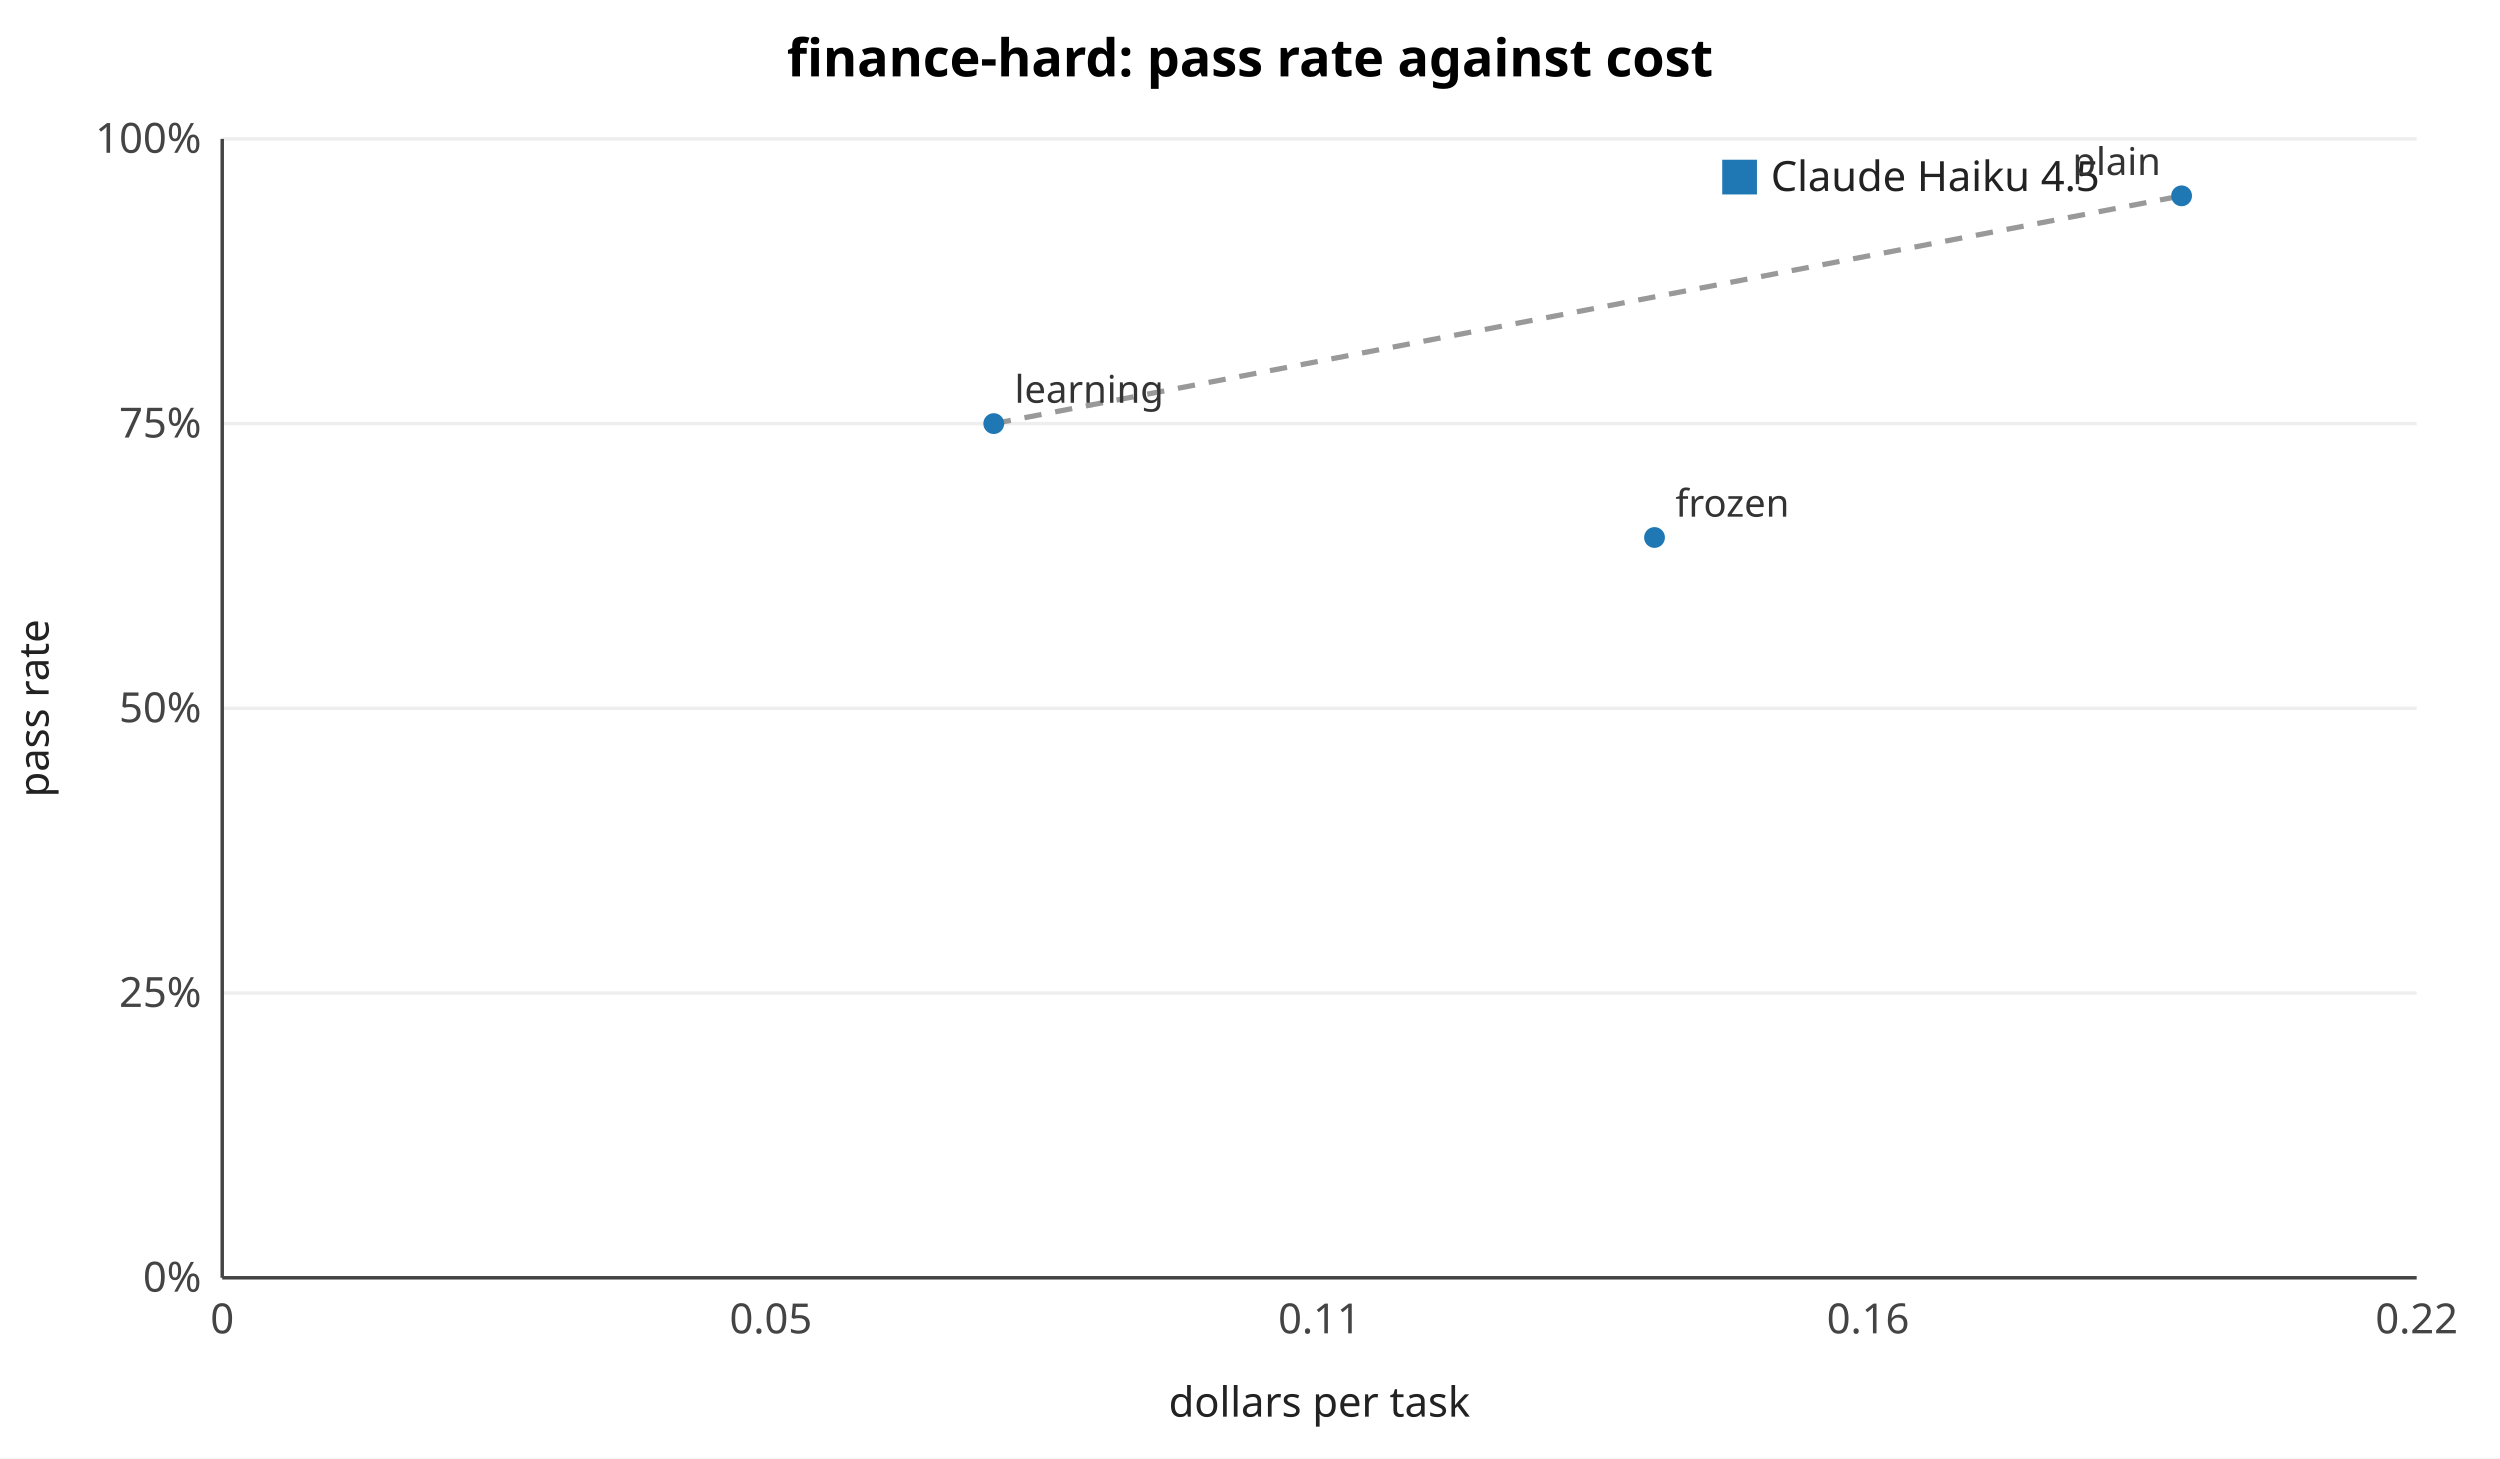
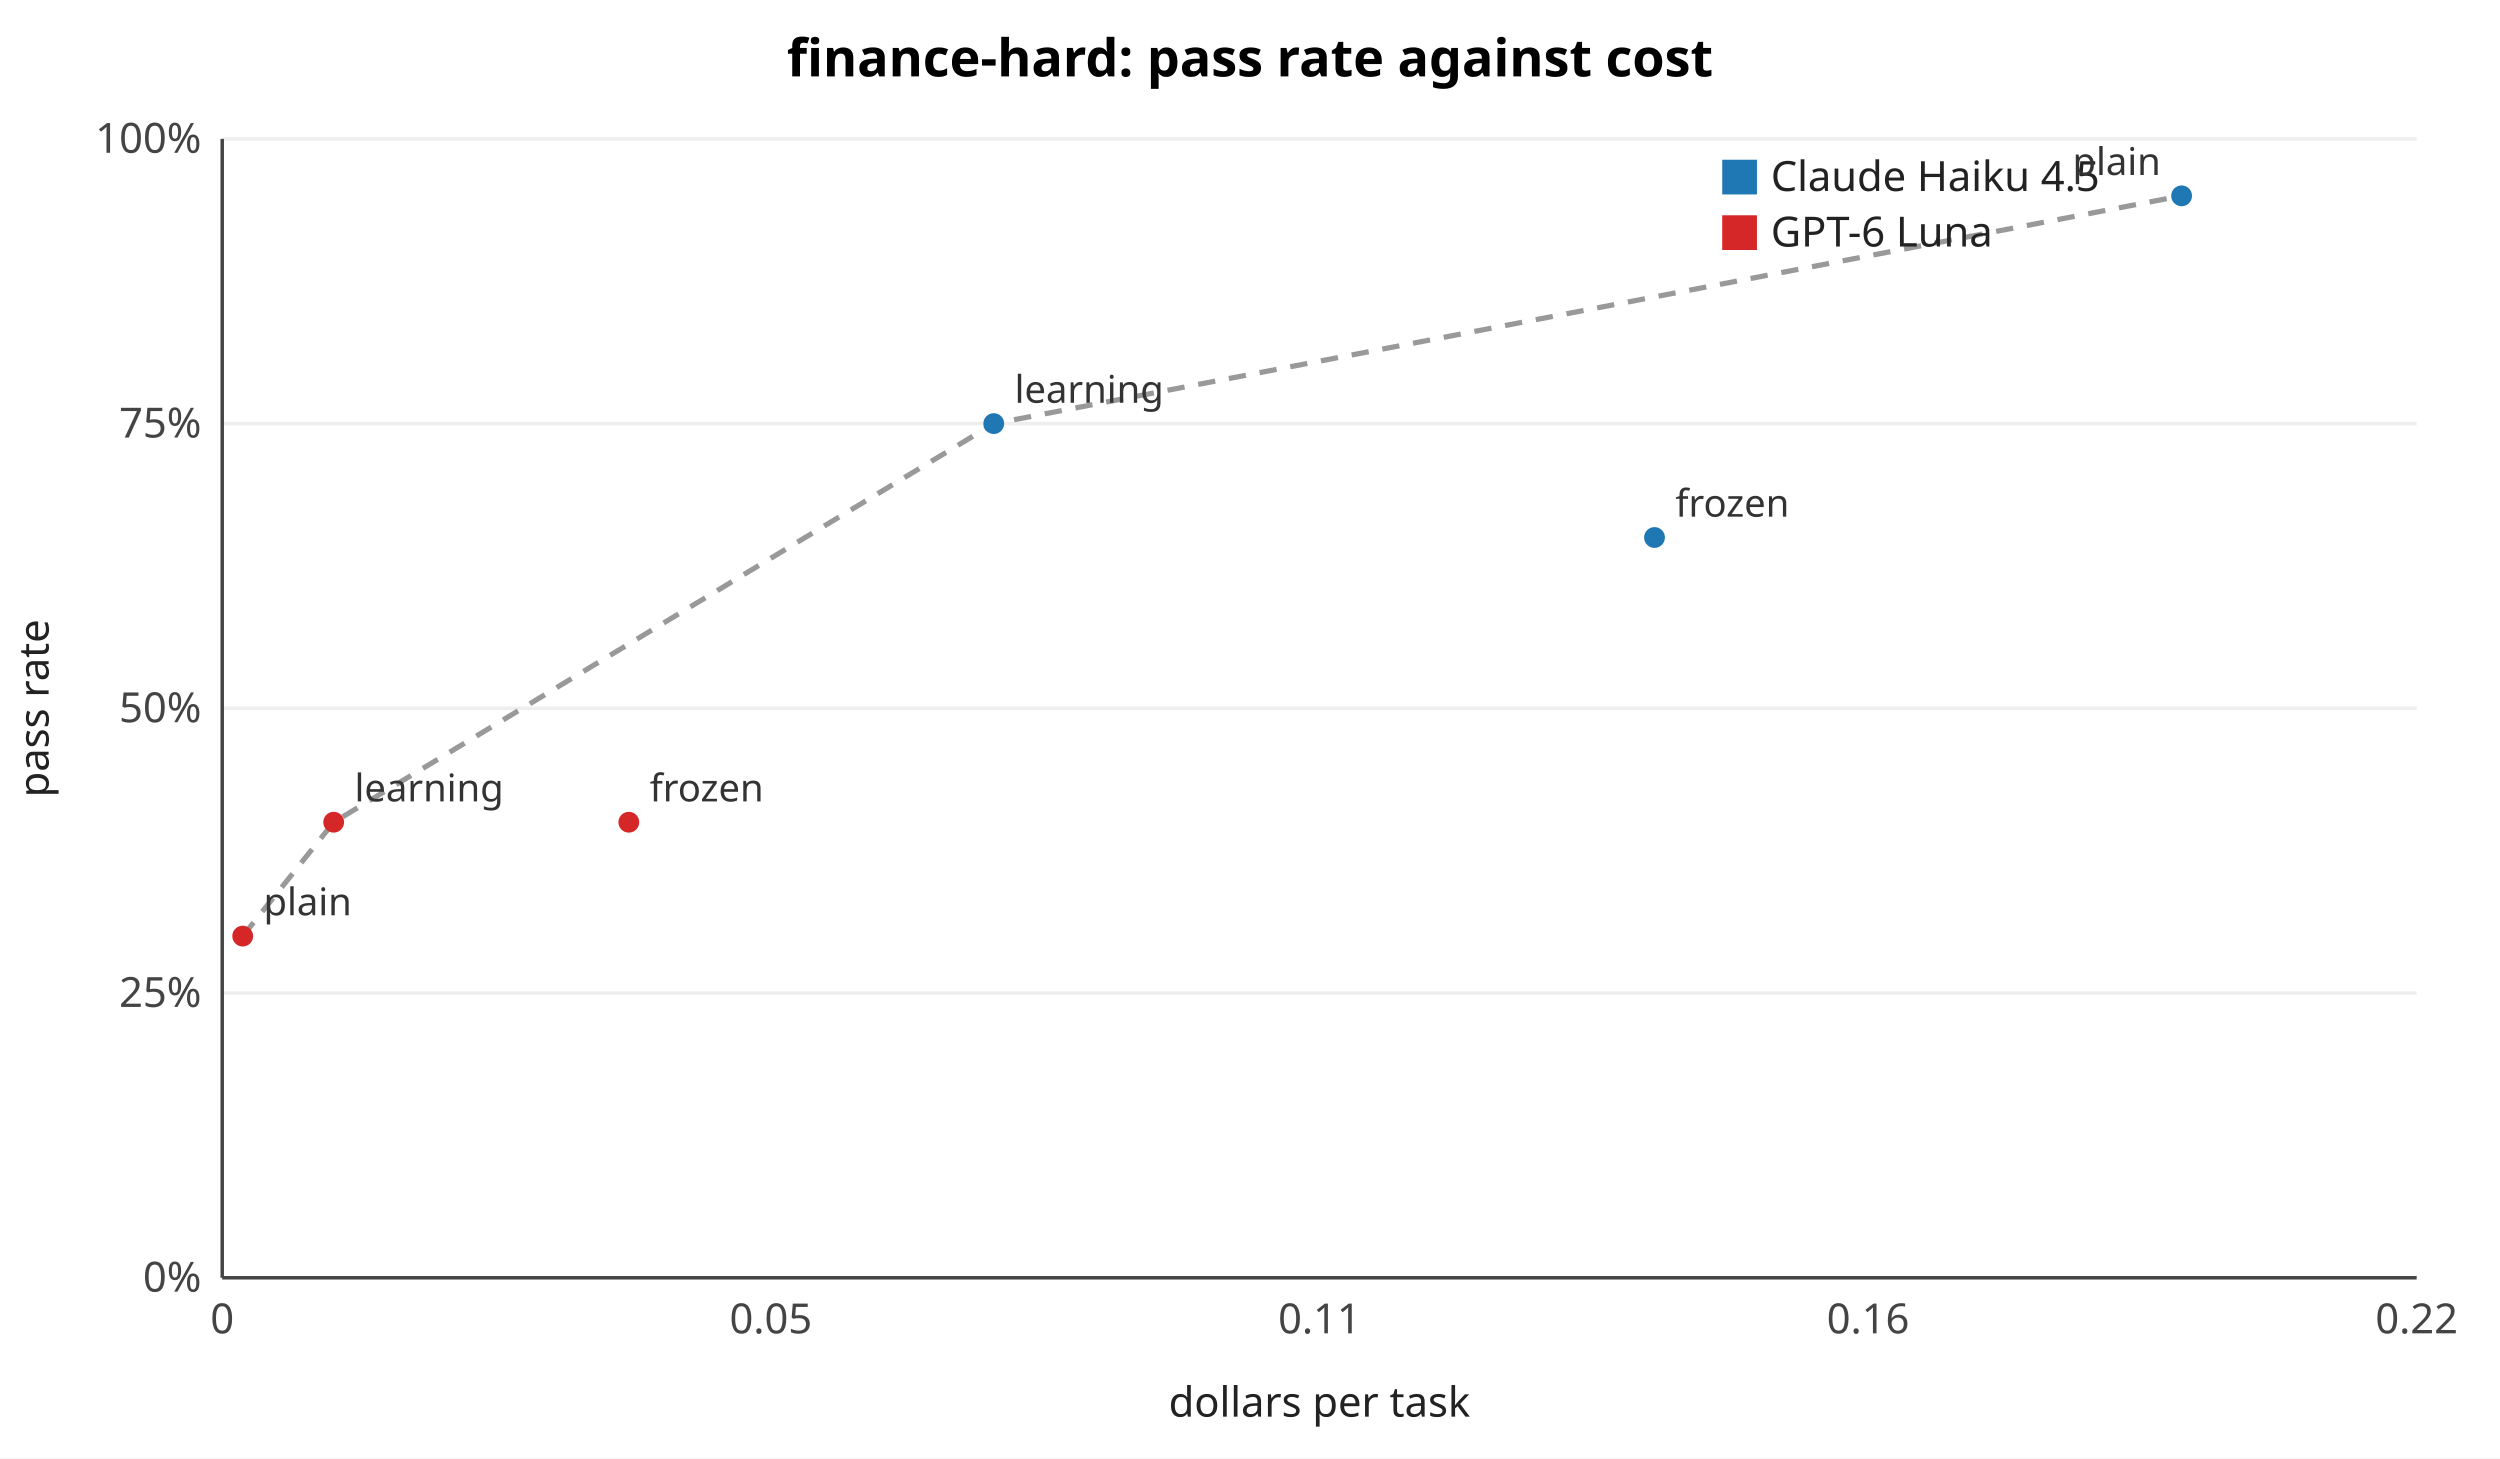
<svg xmlns="http://www.w3.org/2000/svg" width="720" height="420" viewBox="0 0 720 420" font-family="system-ui, sans-serif" font-size="12">
  <rect width="720" height="420" fill="#ffffff" />
  <text x="360" y="22" text-anchor="middle" font-size="15" font-weight="600">finance-hard: pass rate against cost</text>
  <text x="64" y="384" text-anchor="middle" fill="#444">0</text>
  <text x="58" y="372" text-anchor="end" fill="#444">0%</text>
  <line x1="64" y1="368" x2="696" y2="368" stroke="#eee" />
  <text x="222" y="384" text-anchor="middle" fill="#444">0.05</text>
  <text x="58" y="290" text-anchor="end" fill="#444">25%</text>
  <line x1="64" y1="286" x2="696" y2="286" stroke="#eee" />
  <text x="380" y="384" text-anchor="middle" fill="#444">0.11</text>
  <text x="58" y="208" text-anchor="end" fill="#444">50%</text>
  <line x1="64" y1="204" x2="696" y2="204" stroke="#eee" />
  <text x="538" y="384" text-anchor="middle" fill="#444">0.16</text>
  <text x="58" y="126" text-anchor="end" fill="#444">75%</text>
  <line x1="64" y1="122" x2="696" y2="122" stroke="#eee" />
  <text x="696" y="384" text-anchor="middle" fill="#444">0.22</text>
  <text x="58" y="44" text-anchor="end" fill="#444">100%</text>
  <line x1="64" y1="40" x2="696" y2="40" stroke="#eee" />
  <line x1="64" y1="368" x2="696" y2="368" stroke="#444" />
  <line x1="64" y1="40" x2="64" y2="368" stroke="#444" />
  <text x="380" y="408" text-anchor="middle" fill="#222">dollars per task</text>
  <text transform="translate(14 204) rotate(-90)" text-anchor="middle" fill="#222">pass rate</text>
-   <polyline fill="none" stroke="#999" stroke-width="1.5" stroke-dasharray="5 4" points="286.2,122.0 628.3,56.4" />
+   <polyline fill="none" stroke="#999" stroke-width="1.5" stroke-dasharray="5 4" points="69.9,269.6 96.1,236.8 286.2,122.0 628.3,56.4" />
  <circle cx="286.2" cy="122.0" r="3" fill="#1f77b4" />
  <circle cx="476.5" cy="154.8" r="3" fill="#1f77b4" />
  <circle cx="628.3" cy="56.4" r="3" fill="#1f77b4" />
  <rect x="496" y="46" width="10" height="10" fill="#1f77b4" />
  <text x="510" y="55" fill="#222">Claude Haiku 4.5</text>
+   <circle cx="96.1" cy="236.8" r="3" fill="#d62728" />
+   <circle cx="181.1" cy="236.8" r="3" fill="#d62728" />
+   <circle cx="69.9" cy="269.6" r="3" fill="#d62728" />
+   <rect x="496" y="62" width="10" height="10" fill="#d62728" />
+   <text x="510" y="71" fill="#222">GPT-6 Luna</text>
  <text x="292.2" y="116.0" text-anchor="start" font-size="11" fill="#333">learning</text>
  <text x="482.5" y="148.8" text-anchor="start" font-size="11" fill="#333">frozen</text>
  <text x="622.3" y="50.4" text-anchor="end" font-size="11" fill="#333">plain</text>
+   <text x="102.1" y="230.8" text-anchor="start" font-size="11" fill="#333">learning</text>
+   <text x="187.1" y="230.8" text-anchor="start" font-size="11" fill="#333">frozen</text>
+   <text x="75.9" y="263.6" text-anchor="start" font-size="11" fill="#333">plain</text>
</svg>
